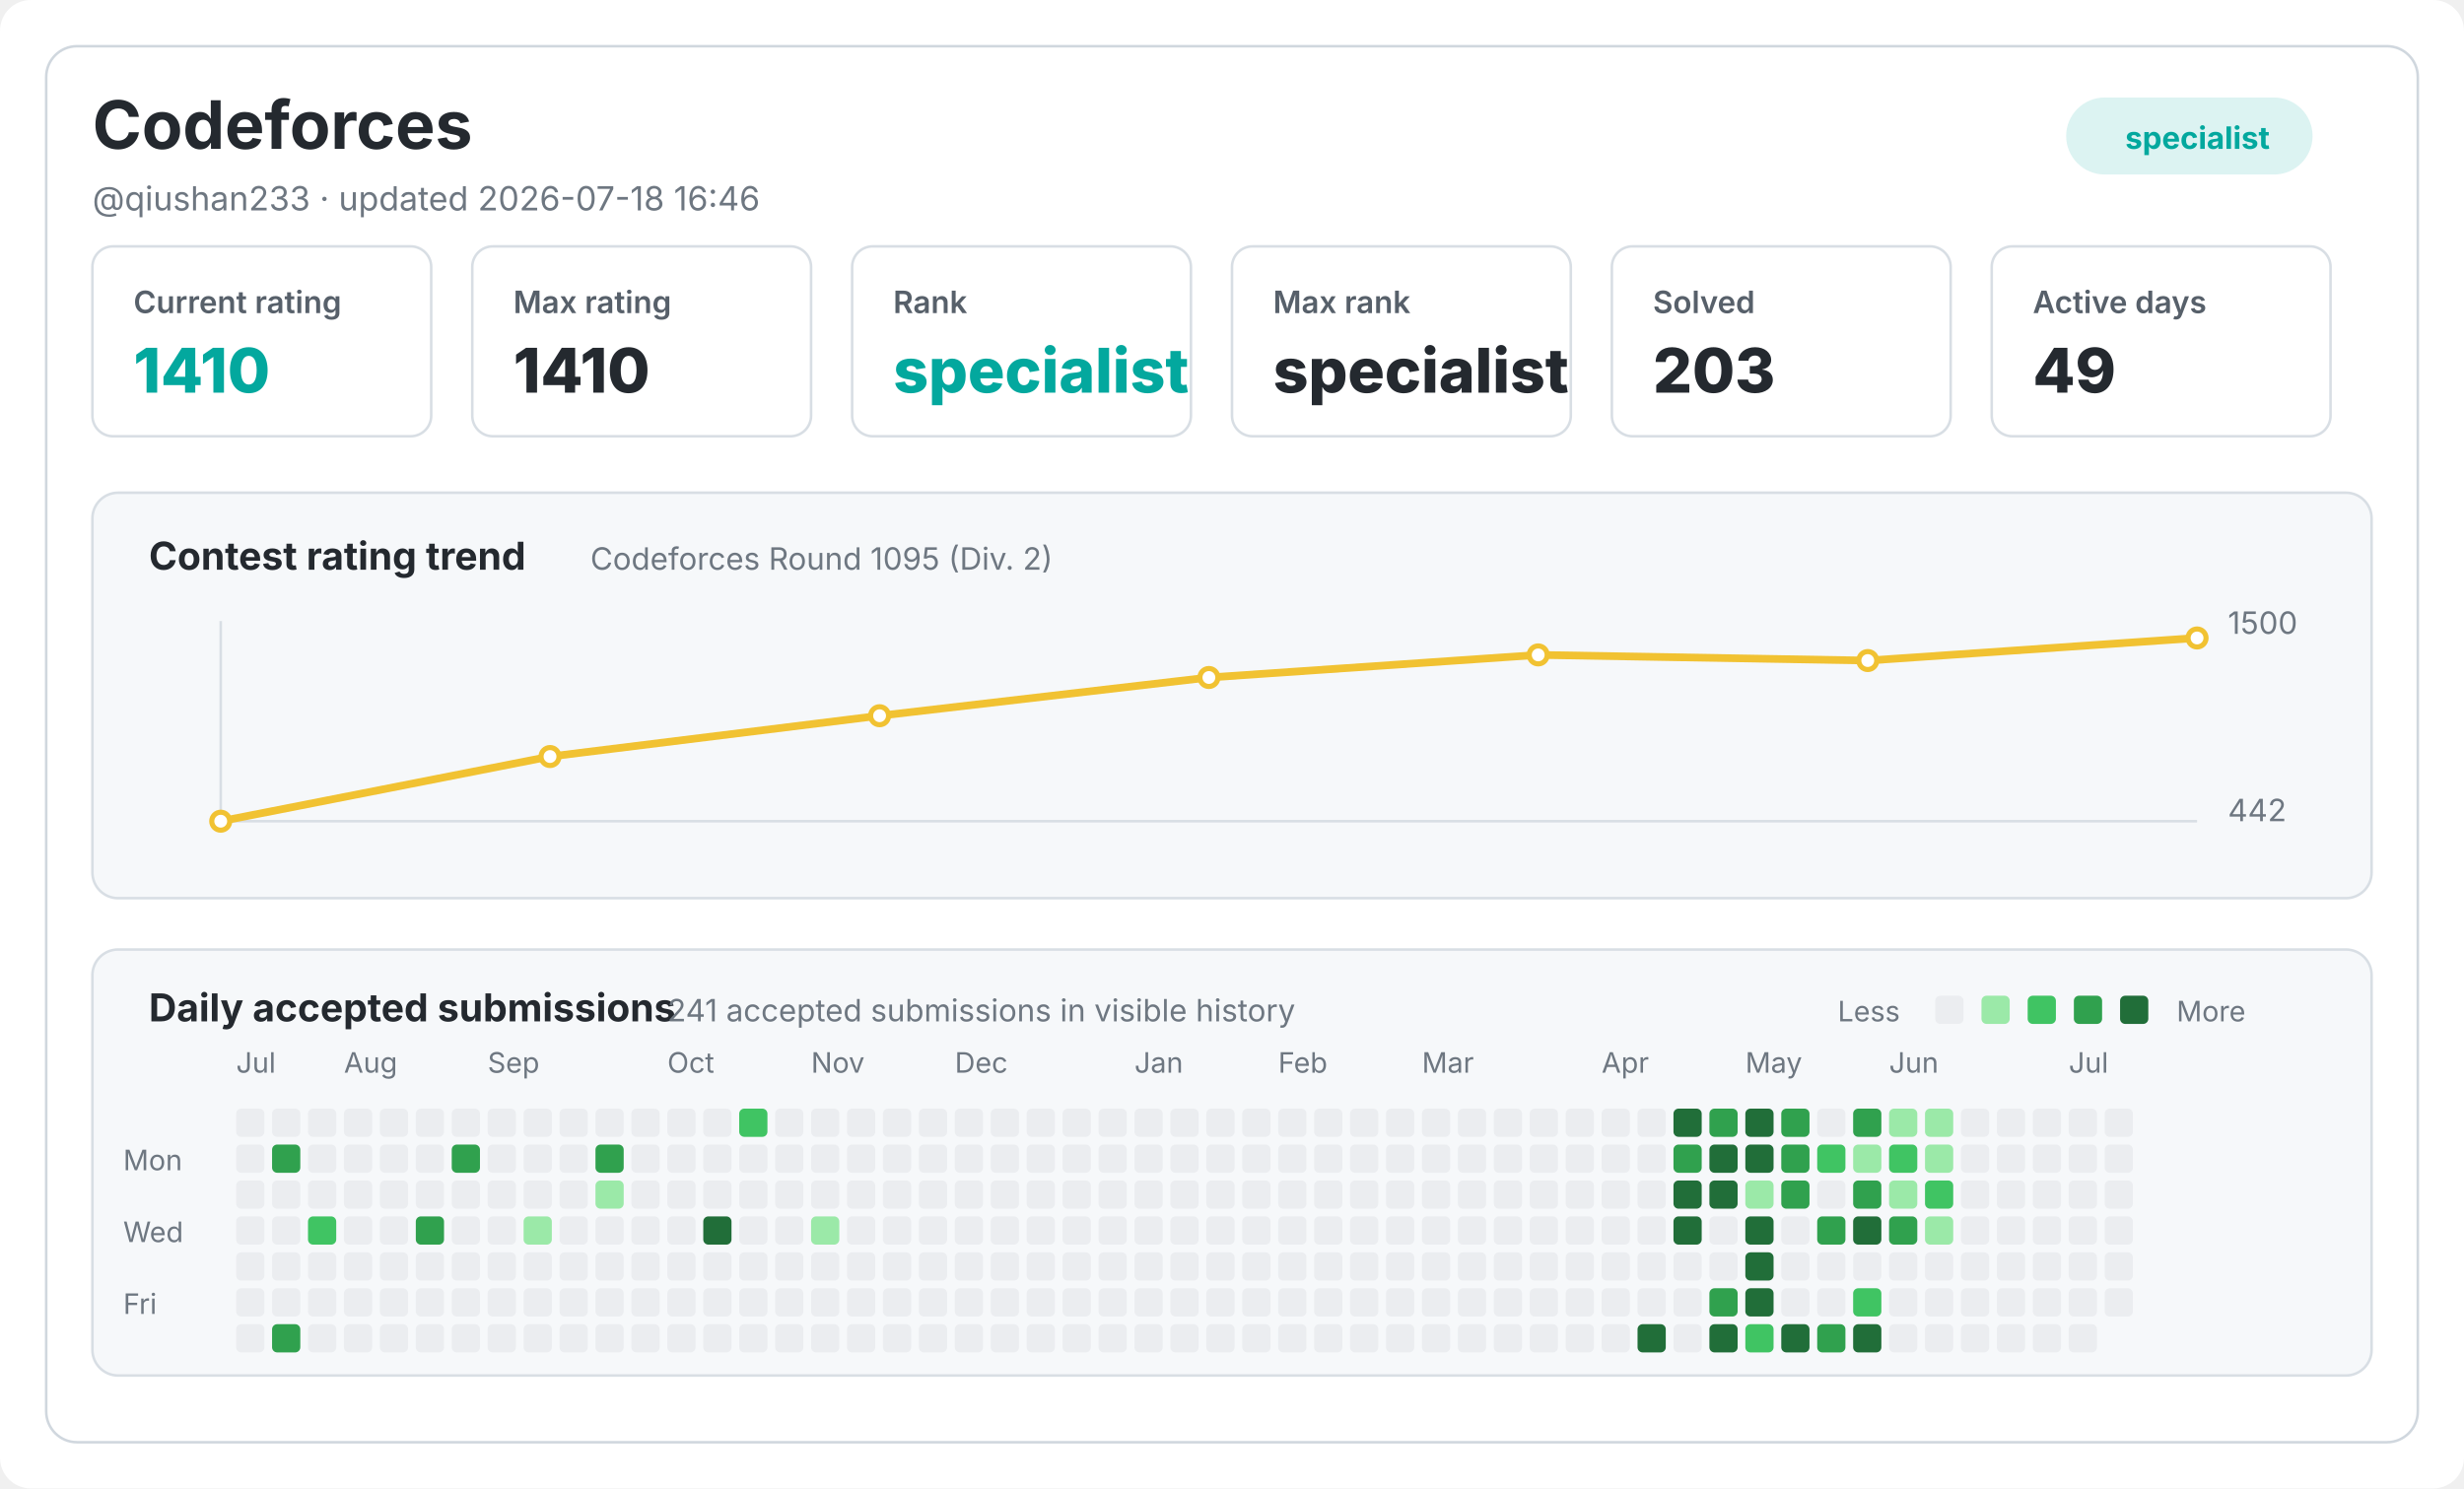
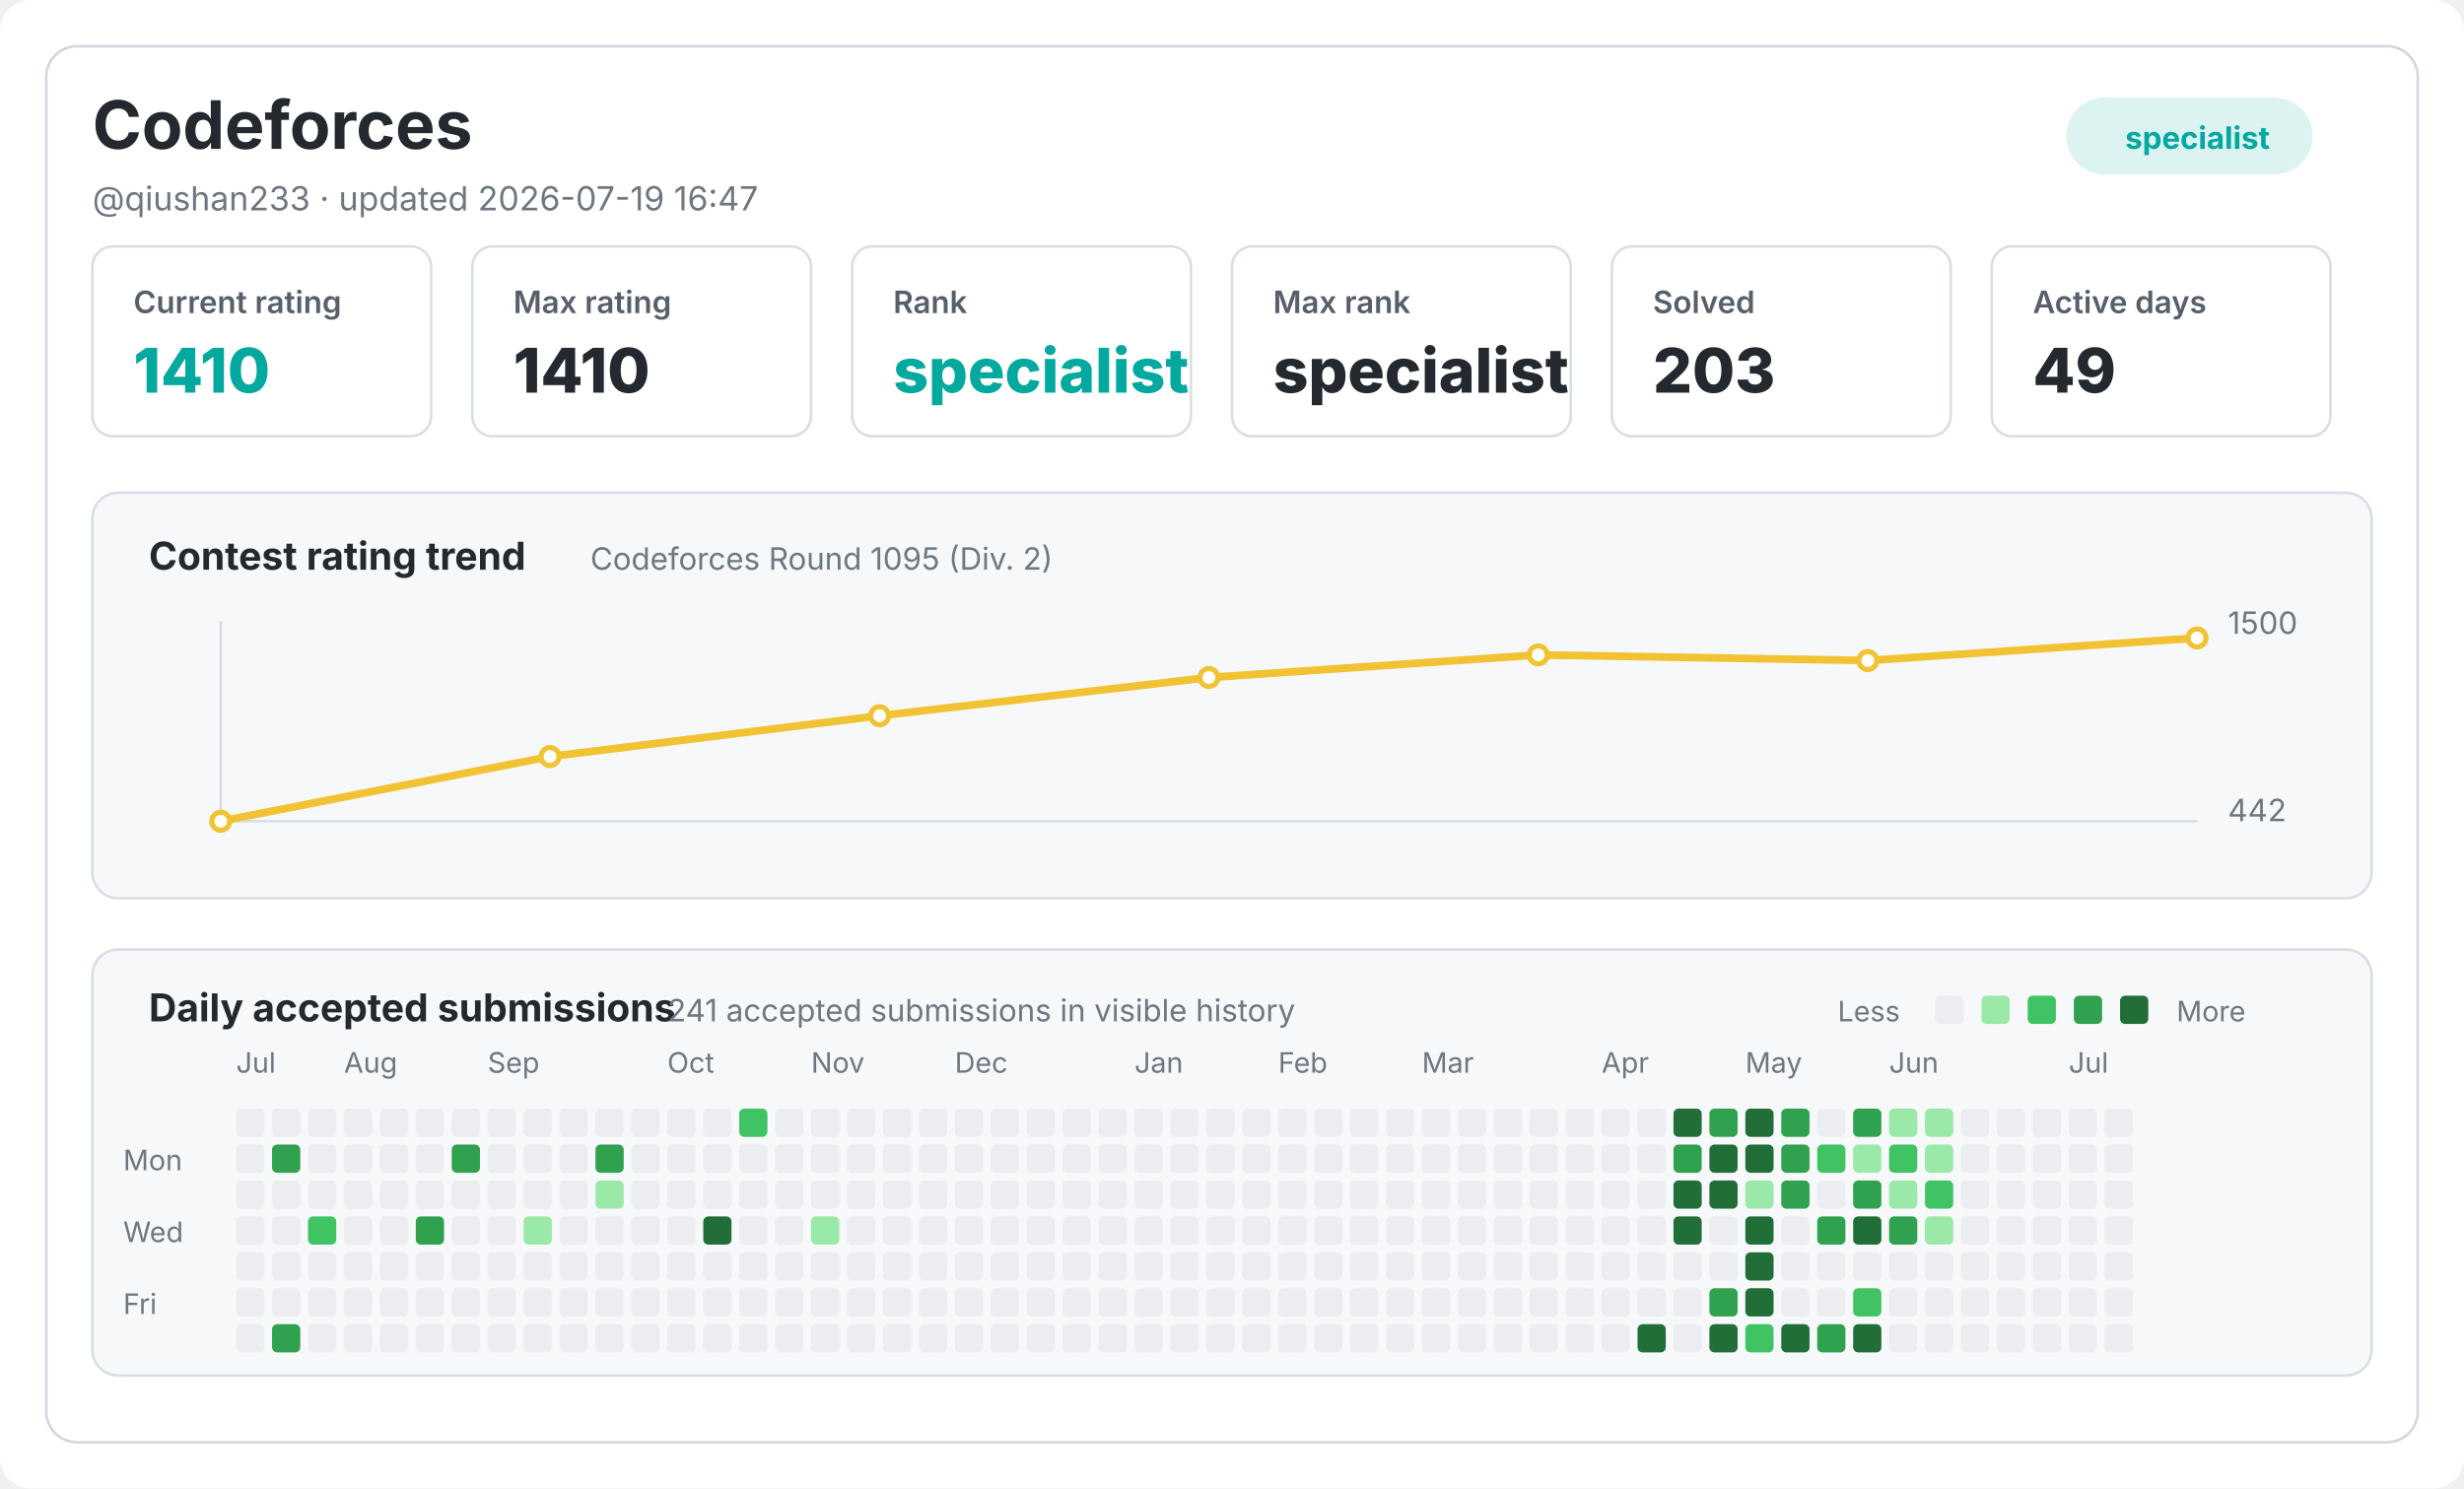
<svg xmlns="http://www.w3.org/2000/svg" width="960" height="580" viewBox="0 0 960 580" role="img" aria-label="Codeforces statistics for qiushan233">
  <style>
  .bg { fill: #ffffff; }
  .shell { fill: #ffffff; stroke: #d0d7de; }
  .soft { fill: #f6f8fa; stroke: #d8dee4; }
  .metric-card { fill: #ffffff; stroke: #d8dee4; }
  .title { font: 700 26px -apple-system,BlinkMacSystemFont,"Segoe UI",sans-serif; fill: #24292f; }
  .subtitle { font: 13px -apple-system,BlinkMacSystemFont,"Segoe UI",sans-serif; fill: #6e7781; }
  .section-title { font: 700 15px -apple-system,BlinkMacSystemFont,"Segoe UI",sans-serif; fill: #24292f; }
  .metric-label { font: 600 12px -apple-system,BlinkMacSystemFont,"Segoe UI",sans-serif; fill: #57606a; }
  .metric-value { font: 800 24px -apple-system,BlinkMacSystemFont,"Segoe UI",sans-serif; fill: #24292f; }
  .muted { font: 12px -apple-system,BlinkMacSystemFont,"Segoe UI",sans-serif; fill: #6e7781; }
  .small { font-size: 11px; }
  .rank { fill: #03a89e; }
  .grid { stroke: #d8dee4; stroke-width: 1; }
  .badge-bg { fill: #03a89e; opacity: 0.14; }
  .badge-text { font: 700 12px -apple-system,BlinkMacSystemFont,"Segoe UI",sans-serif; fill: #03a89e; }
  .heat-cell { cursor: default; transition: stroke 0.12s ease, stroke-width 0.12s ease; }
  .heat-cell:hover { stroke: #0969da; stroke-width: 1.5; }
</style>
  <rect class="bg" width="960" height="580" rx="12" />
  <rect class="shell" x="18" y="18" width="924" height="544" rx="12" />
  <text x="36" y="58" class="title">Codeforces</text>
-   <text x="36" y="82" class="subtitle">@qiushan233 · updated 2026-07-18 16:46</text>
+   <text x="36" y="82" class="subtitle">@qiushan233 · updated 2026-07-19 16:47</text>
  <rect x="805" y="38" width="96" height="30" rx="15" class="badge-bg" />
  <text x="828" y="58" class="badge-text">specialist</text>
  <rect x="36" y="96" width="132" height="74" rx="8" class="metric-card" />
  <text x="52" y="122" class="metric-label">Current rating</text>
  <text x="52" y="153" class="metric-value rank">1410</text>
  <rect x="184" y="96" width="132" height="74" rx="8" class="metric-card" />
  <text x="200" y="122" class="metric-label">Max rating</text>
  <text x="200" y="153" class="metric-value">1410</text>
  <rect x="332" y="96" width="132" height="74" rx="8" class="metric-card" />
  <text x="348" y="122" class="metric-label">Rank</text>
  <text x="348" y="153" class="metric-value rank">specialist</text>
  <rect x="480" y="96" width="132" height="74" rx="8" class="metric-card" />
  <text x="496" y="122" class="metric-label">Max rank</text>
  <text x="496" y="153" class="metric-value">specialist</text>
  <rect x="628" y="96" width="132" height="74" rx="8" class="metric-card" />
  <text x="644" y="122" class="metric-label">Solved</text>
  <text x="644" y="153" class="metric-value">203</text>
  <rect x="776" y="96" width="132" height="74" rx="8" class="metric-card" />
  <text x="792" y="122" class="metric-label">Active days</text>
  <text x="792" y="153" class="metric-value">49</text>
  <rect class="soft" x="36" y="192" width="888" height="158" rx="10" />
  <text x="58" y="222" class="section-title">Contest rating trend</text>
  <text x="230" y="222" class="muted">Codeforces Round 1095 (Div. 2)</text>
  <line x1="86" y1="320" x2="856" y2="320" class="grid" />
  <line x1="86" y1="242" x2="86" y2="320" class="grid" />
  <text x="868" y="247" class="muted">1500</text>
  <text x="868" y="320" class="muted">442</text>
  <polyline points="86.0,320.0 214.3,294.8 342.7,278.9 471.0,264.0 599.3,255.2 727.7,257.4 856.0,248.6" fill="none" stroke="#f1c232" stroke-width="3" stroke-linecap="round" stroke-linejoin="round" />
  <circle cx="86.0" cy="320.0" r="3.5" fill="#fff" stroke="#f1c232" stroke-width="2" />
  <circle cx="214.3" cy="294.8" r="3.5" fill="#fff" stroke="#f1c232" stroke-width="2" />
  <circle cx="342.7" cy="278.9" r="3.5" fill="#fff" stroke="#f1c232" stroke-width="2" />
  <circle cx="471.0" cy="264.0" r="3.5" fill="#fff" stroke="#f1c232" stroke-width="2" />
  <circle cx="599.3" cy="255.2" r="3.5" fill="#fff" stroke="#f1c232" stroke-width="2" />
  <circle cx="727.7" cy="257.4" r="3.5" fill="#fff" stroke="#f1c232" stroke-width="2" />
  <circle cx="856.0" cy="248.6" r="3.5" fill="#fff" stroke="#f1c232" stroke-width="2" />
  <rect class="soft" x="36" y="370" width="888" height="166" rx="10" />
  <text x="58" y="398" class="section-title">Daily accepted submissions</text>
  <text x="260" y="398" class="muted">241 accepted submissions in visible history</text>
  <text x="92" y="418" class="muted small">Jul</text>
  <text x="134" y="418" class="muted small">Aug</text>
  <text x="190" y="418" class="muted small">Sep</text>
  <text x="260" y="418" class="muted small">Oct</text>
  <text x="316" y="418" class="muted small">Nov</text>
  <text x="372" y="418" class="muted small">Dec</text>
  <text x="442" y="418" class="muted small">Jan</text>
  <text x="498" y="418" class="muted small">Feb</text>
  <text x="554" y="418" class="muted small">Mar</text>
  <text x="624" y="418" class="muted small">Apr</text>
  <text x="680" y="418" class="muted small">May</text>
  <text x="736" y="418" class="muted small">Jun</text>
  <text x="806" y="418" class="muted small">Jul</text>
  <text x="48" y="456" class="muted small">Mon</text>
  <text x="48" y="484" class="muted small">Wed</text>
  <text x="48" y="512" class="muted small">Fri</text>
  <rect class="heat-cell" x="92" y="432" width="11" height="11" rx="2" fill="#ebedf0" />
  <rect class="heat-cell" x="92" y="446" width="11" height="11" rx="2" fill="#ebedf0" />
  <rect class="heat-cell" x="92" y="460" width="11" height="11" rx="2" fill="#ebedf0" />
  <rect class="heat-cell" x="92" y="474" width="11" height="11" rx="2" fill="#ebedf0" />
  <rect class="heat-cell" x="92" y="488" width="11" height="11" rx="2" fill="#ebedf0" />
  <rect class="heat-cell" x="92" y="502" width="11" height="11" rx="2" fill="#ebedf0" />
  <rect class="heat-cell" x="92" y="516" width="11" height="11" rx="2" fill="#ebedf0" />
  <rect class="heat-cell" x="106" y="432" width="11" height="11" rx="2" fill="#ebedf0" />
  <rect class="heat-cell" x="106" y="446" width="11" height="11" rx="2" fill="#30a14e" />
  <rect class="heat-cell" x="106" y="460" width="11" height="11" rx="2" fill="#ebedf0" />
  <rect class="heat-cell" x="106" y="474" width="11" height="11" rx="2" fill="#ebedf0" />
  <rect class="heat-cell" x="106" y="488" width="11" height="11" rx="2" fill="#ebedf0" />
  <rect class="heat-cell" x="106" y="502" width="11" height="11" rx="2" fill="#ebedf0" />
  <rect class="heat-cell" x="106" y="516" width="11" height="11" rx="2" fill="#30a14e" />
  <rect class="heat-cell" x="120" y="432" width="11" height="11" rx="2" fill="#ebedf0" />
  <rect class="heat-cell" x="120" y="446" width="11" height="11" rx="2" fill="#ebedf0" />
  <rect class="heat-cell" x="120" y="460" width="11" height="11" rx="2" fill="#ebedf0" />
  <rect class="heat-cell" x="120" y="474" width="11" height="11" rx="2" fill="#40c463" />
  <rect class="heat-cell" x="120" y="488" width="11" height="11" rx="2" fill="#ebedf0" />
  <rect class="heat-cell" x="120" y="502" width="11" height="11" rx="2" fill="#ebedf0" />
  <rect class="heat-cell" x="120" y="516" width="11" height="11" rx="2" fill="#ebedf0" />
  <rect class="heat-cell" x="134" y="432" width="11" height="11" rx="2" fill="#ebedf0" />
  <rect class="heat-cell" x="134" y="446" width="11" height="11" rx="2" fill="#ebedf0" />
  <rect class="heat-cell" x="134" y="460" width="11" height="11" rx="2" fill="#ebedf0" />
  <rect class="heat-cell" x="134" y="474" width="11" height="11" rx="2" fill="#ebedf0" />
  <rect class="heat-cell" x="134" y="488" width="11" height="11" rx="2" fill="#ebedf0" />
  <rect class="heat-cell" x="134" y="502" width="11" height="11" rx="2" fill="#ebedf0" />
  <rect class="heat-cell" x="134" y="516" width="11" height="11" rx="2" fill="#ebedf0" />
  <rect class="heat-cell" x="148" y="432" width="11" height="11" rx="2" fill="#ebedf0" />
  <rect class="heat-cell" x="148" y="446" width="11" height="11" rx="2" fill="#ebedf0" />
  <rect class="heat-cell" x="148" y="460" width="11" height="11" rx="2" fill="#ebedf0" />
  <rect class="heat-cell" x="148" y="474" width="11" height="11" rx="2" fill="#ebedf0" />
  <rect class="heat-cell" x="148" y="488" width="11" height="11" rx="2" fill="#ebedf0" />
  <rect class="heat-cell" x="148" y="502" width="11" height="11" rx="2" fill="#ebedf0" />
  <rect class="heat-cell" x="148" y="516" width="11" height="11" rx="2" fill="#ebedf0" />
  <rect class="heat-cell" x="162" y="432" width="11" height="11" rx="2" fill="#ebedf0" />
  <rect class="heat-cell" x="162" y="446" width="11" height="11" rx="2" fill="#ebedf0" />
  <rect class="heat-cell" x="162" y="460" width="11" height="11" rx="2" fill="#ebedf0" />
  <rect class="heat-cell" x="162" y="474" width="11" height="11" rx="2" fill="#30a14e" />
  <rect class="heat-cell" x="162" y="488" width="11" height="11" rx="2" fill="#ebedf0" />
  <rect class="heat-cell" x="162" y="502" width="11" height="11" rx="2" fill="#ebedf0" />
  <rect class="heat-cell" x="162" y="516" width="11" height="11" rx="2" fill="#ebedf0" />
  <rect class="heat-cell" x="176" y="432" width="11" height="11" rx="2" fill="#ebedf0" />
  <rect class="heat-cell" x="176" y="446" width="11" height="11" rx="2" fill="#30a14e" />
  <rect class="heat-cell" x="176" y="460" width="11" height="11" rx="2" fill="#ebedf0" />
  <rect class="heat-cell" x="176" y="474" width="11" height="11" rx="2" fill="#ebedf0" />
  <rect class="heat-cell" x="176" y="488" width="11" height="11" rx="2" fill="#ebedf0" />
  <rect class="heat-cell" x="176" y="502" width="11" height="11" rx="2" fill="#ebedf0" />
  <rect class="heat-cell" x="176" y="516" width="11" height="11" rx="2" fill="#ebedf0" />
  <rect class="heat-cell" x="190" y="432" width="11" height="11" rx="2" fill="#ebedf0" />
  <rect class="heat-cell" x="190" y="446" width="11" height="11" rx="2" fill="#ebedf0" />
  <rect class="heat-cell" x="190" y="460" width="11" height="11" rx="2" fill="#ebedf0" />
  <rect class="heat-cell" x="190" y="474" width="11" height="11" rx="2" fill="#ebedf0" />
  <rect class="heat-cell" x="190" y="488" width="11" height="11" rx="2" fill="#ebedf0" />
  <rect class="heat-cell" x="190" y="502" width="11" height="11" rx="2" fill="#ebedf0" />
  <rect class="heat-cell" x="190" y="516" width="11" height="11" rx="2" fill="#ebedf0" />
  <rect class="heat-cell" x="204" y="432" width="11" height="11" rx="2" fill="#ebedf0" />
  <rect class="heat-cell" x="204" y="446" width="11" height="11" rx="2" fill="#ebedf0" />
  <rect class="heat-cell" x="204" y="460" width="11" height="11" rx="2" fill="#ebedf0" />
  <rect class="heat-cell" x="204" y="474" width="11" height="11" rx="2" fill="#9be9a8" />
  <rect class="heat-cell" x="204" y="488" width="11" height="11" rx="2" fill="#ebedf0" />
  <rect class="heat-cell" x="204" y="502" width="11" height="11" rx="2" fill="#ebedf0" />
  <rect class="heat-cell" x="204" y="516" width="11" height="11" rx="2" fill="#ebedf0" />
  <rect class="heat-cell" x="218" y="432" width="11" height="11" rx="2" fill="#ebedf0" />
  <rect class="heat-cell" x="218" y="446" width="11" height="11" rx="2" fill="#ebedf0" />
  <rect class="heat-cell" x="218" y="460" width="11" height="11" rx="2" fill="#ebedf0" />
  <rect class="heat-cell" x="218" y="474" width="11" height="11" rx="2" fill="#ebedf0" />
  <rect class="heat-cell" x="218" y="488" width="11" height="11" rx="2" fill="#ebedf0" />
  <rect class="heat-cell" x="218" y="502" width="11" height="11" rx="2" fill="#ebedf0" />
  <rect class="heat-cell" x="218" y="516" width="11" height="11" rx="2" fill="#ebedf0" />
  <rect class="heat-cell" x="232" y="432" width="11" height="11" rx="2" fill="#ebedf0" />
  <rect class="heat-cell" x="232" y="446" width="11" height="11" rx="2" fill="#30a14e" />
  <rect class="heat-cell" x="232" y="460" width="11" height="11" rx="2" fill="#9be9a8" />
  <rect class="heat-cell" x="232" y="474" width="11" height="11" rx="2" fill="#ebedf0" />
  <rect class="heat-cell" x="232" y="488" width="11" height="11" rx="2" fill="#ebedf0" />
  <rect class="heat-cell" x="232" y="502" width="11" height="11" rx="2" fill="#ebedf0" />
  <rect class="heat-cell" x="232" y="516" width="11" height="11" rx="2" fill="#ebedf0" />
  <rect class="heat-cell" x="246" y="432" width="11" height="11" rx="2" fill="#ebedf0" />
  <rect class="heat-cell" x="246" y="446" width="11" height="11" rx="2" fill="#ebedf0" />
  <rect class="heat-cell" x="246" y="460" width="11" height="11" rx="2" fill="#ebedf0" />
  <rect class="heat-cell" x="246" y="474" width="11" height="11" rx="2" fill="#ebedf0" />
  <rect class="heat-cell" x="246" y="488" width="11" height="11" rx="2" fill="#ebedf0" />
  <rect class="heat-cell" x="246" y="502" width="11" height="11" rx="2" fill="#ebedf0" />
  <rect class="heat-cell" x="246" y="516" width="11" height="11" rx="2" fill="#ebedf0" />
  <rect class="heat-cell" x="260" y="432" width="11" height="11" rx="2" fill="#ebedf0" />
  <rect class="heat-cell" x="260" y="446" width="11" height="11" rx="2" fill="#ebedf0" />
  <rect class="heat-cell" x="260" y="460" width="11" height="11" rx="2" fill="#ebedf0" />
  <rect class="heat-cell" x="260" y="474" width="11" height="11" rx="2" fill="#ebedf0" />
  <rect class="heat-cell" x="260" y="488" width="11" height="11" rx="2" fill="#ebedf0" />
  <rect class="heat-cell" x="260" y="502" width="11" height="11" rx="2" fill="#ebedf0" />
  <rect class="heat-cell" x="260" y="516" width="11" height="11" rx="2" fill="#ebedf0" />
  <rect class="heat-cell" x="274" y="432" width="11" height="11" rx="2" fill="#ebedf0" />
  <rect class="heat-cell" x="274" y="446" width="11" height="11" rx="2" fill="#ebedf0" />
  <rect class="heat-cell" x="274" y="460" width="11" height="11" rx="2" fill="#ebedf0" />
  <rect class="heat-cell" x="274" y="474" width="11" height="11" rx="2" fill="#216e39" />
  <rect class="heat-cell" x="274" y="488" width="11" height="11" rx="2" fill="#ebedf0" />
  <rect class="heat-cell" x="274" y="502" width="11" height="11" rx="2" fill="#ebedf0" />
  <rect class="heat-cell" x="274" y="516" width="11" height="11" rx="2" fill="#ebedf0" />
  <rect class="heat-cell" x="288" y="432" width="11" height="11" rx="2" fill="#40c463" />
  <rect class="heat-cell" x="288" y="446" width="11" height="11" rx="2" fill="#ebedf0" />
  <rect class="heat-cell" x="288" y="460" width="11" height="11" rx="2" fill="#ebedf0" />
  <rect class="heat-cell" x="288" y="474" width="11" height="11" rx="2" fill="#ebedf0" />
  <rect class="heat-cell" x="288" y="488" width="11" height="11" rx="2" fill="#ebedf0" />
  <rect class="heat-cell" x="288" y="502" width="11" height="11" rx="2" fill="#ebedf0" />
  <rect class="heat-cell" x="288" y="516" width="11" height="11" rx="2" fill="#ebedf0" />
  <rect class="heat-cell" x="302" y="432" width="11" height="11" rx="2" fill="#ebedf0" />
  <rect class="heat-cell" x="302" y="446" width="11" height="11" rx="2" fill="#ebedf0" />
  <rect class="heat-cell" x="302" y="460" width="11" height="11" rx="2" fill="#ebedf0" />
  <rect class="heat-cell" x="302" y="474" width="11" height="11" rx="2" fill="#ebedf0" />
  <rect class="heat-cell" x="302" y="488" width="11" height="11" rx="2" fill="#ebedf0" />
  <rect class="heat-cell" x="302" y="502" width="11" height="11" rx="2" fill="#ebedf0" />
  <rect class="heat-cell" x="302" y="516" width="11" height="11" rx="2" fill="#ebedf0" />
  <rect class="heat-cell" x="316" y="432" width="11" height="11" rx="2" fill="#ebedf0" />
  <rect class="heat-cell" x="316" y="446" width="11" height="11" rx="2" fill="#ebedf0" />
  <rect class="heat-cell" x="316" y="460" width="11" height="11" rx="2" fill="#ebedf0" />
  <rect class="heat-cell" x="316" y="474" width="11" height="11" rx="2" fill="#9be9a8" />
  <rect class="heat-cell" x="316" y="488" width="11" height="11" rx="2" fill="#ebedf0" />
  <rect class="heat-cell" x="316" y="502" width="11" height="11" rx="2" fill="#ebedf0" />
  <rect class="heat-cell" x="316" y="516" width="11" height="11" rx="2" fill="#ebedf0" />
  <rect class="heat-cell" x="330" y="432" width="11" height="11" rx="2" fill="#ebedf0" />
  <rect class="heat-cell" x="330" y="446" width="11" height="11" rx="2" fill="#ebedf0" />
  <rect class="heat-cell" x="330" y="460" width="11" height="11" rx="2" fill="#ebedf0" />
  <rect class="heat-cell" x="330" y="474" width="11" height="11" rx="2" fill="#ebedf0" />
  <rect class="heat-cell" x="330" y="488" width="11" height="11" rx="2" fill="#ebedf0" />
  <rect class="heat-cell" x="330" y="502" width="11" height="11" rx="2" fill="#ebedf0" />
  <rect class="heat-cell" x="330" y="516" width="11" height="11" rx="2" fill="#ebedf0" />
  <rect class="heat-cell" x="344" y="432" width="11" height="11" rx="2" fill="#ebedf0" />
  <rect class="heat-cell" x="344" y="446" width="11" height="11" rx="2" fill="#ebedf0" />
  <rect class="heat-cell" x="344" y="460" width="11" height="11" rx="2" fill="#ebedf0" />
  <rect class="heat-cell" x="344" y="474" width="11" height="11" rx="2" fill="#ebedf0" />
  <rect class="heat-cell" x="344" y="488" width="11" height="11" rx="2" fill="#ebedf0" />
  <rect class="heat-cell" x="344" y="502" width="11" height="11" rx="2" fill="#ebedf0" />
  <rect class="heat-cell" x="344" y="516" width="11" height="11" rx="2" fill="#ebedf0" />
  <rect class="heat-cell" x="358" y="432" width="11" height="11" rx="2" fill="#ebedf0" />
  <rect class="heat-cell" x="358" y="446" width="11" height="11" rx="2" fill="#ebedf0" />
  <rect class="heat-cell" x="358" y="460" width="11" height="11" rx="2" fill="#ebedf0" />
  <rect class="heat-cell" x="358" y="474" width="11" height="11" rx="2" fill="#ebedf0" />
  <rect class="heat-cell" x="358" y="488" width="11" height="11" rx="2" fill="#ebedf0" />
  <rect class="heat-cell" x="358" y="502" width="11" height="11" rx="2" fill="#ebedf0" />
  <rect class="heat-cell" x="358" y="516" width="11" height="11" rx="2" fill="#ebedf0" />
  <rect class="heat-cell" x="372" y="432" width="11" height="11" rx="2" fill="#ebedf0" />
  <rect class="heat-cell" x="372" y="446" width="11" height="11" rx="2" fill="#ebedf0" />
  <rect class="heat-cell" x="372" y="460" width="11" height="11" rx="2" fill="#ebedf0" />
  <rect class="heat-cell" x="372" y="474" width="11" height="11" rx="2" fill="#ebedf0" />
  <rect class="heat-cell" x="372" y="488" width="11" height="11" rx="2" fill="#ebedf0" />
  <rect class="heat-cell" x="372" y="502" width="11" height="11" rx="2" fill="#ebedf0" />
  <rect class="heat-cell" x="372" y="516" width="11" height="11" rx="2" fill="#ebedf0" />
  <rect class="heat-cell" x="386" y="432" width="11" height="11" rx="2" fill="#ebedf0" />
  <rect class="heat-cell" x="386" y="446" width="11" height="11" rx="2" fill="#ebedf0" />
  <rect class="heat-cell" x="386" y="460" width="11" height="11" rx="2" fill="#ebedf0" />
  <rect class="heat-cell" x="386" y="474" width="11" height="11" rx="2" fill="#ebedf0" />
  <rect class="heat-cell" x="386" y="488" width="11" height="11" rx="2" fill="#ebedf0" />
  <rect class="heat-cell" x="386" y="502" width="11" height="11" rx="2" fill="#ebedf0" />
  <rect class="heat-cell" x="386" y="516" width="11" height="11" rx="2" fill="#ebedf0" />
  <rect class="heat-cell" x="400" y="432" width="11" height="11" rx="2" fill="#ebedf0" />
  <rect class="heat-cell" x="400" y="446" width="11" height="11" rx="2" fill="#ebedf0" />
  <rect class="heat-cell" x="400" y="460" width="11" height="11" rx="2" fill="#ebedf0" />
  <rect class="heat-cell" x="400" y="474" width="11" height="11" rx="2" fill="#ebedf0" />
  <rect class="heat-cell" x="400" y="488" width="11" height="11" rx="2" fill="#ebedf0" />
  <rect class="heat-cell" x="400" y="502" width="11" height="11" rx="2" fill="#ebedf0" />
  <rect class="heat-cell" x="400" y="516" width="11" height="11" rx="2" fill="#ebedf0" />
  <rect class="heat-cell" x="414" y="432" width="11" height="11" rx="2" fill="#ebedf0" />
  <rect class="heat-cell" x="414" y="446" width="11" height="11" rx="2" fill="#ebedf0" />
  <rect class="heat-cell" x="414" y="460" width="11" height="11" rx="2" fill="#ebedf0" />
  <rect class="heat-cell" x="414" y="474" width="11" height="11" rx="2" fill="#ebedf0" />
  <rect class="heat-cell" x="414" y="488" width="11" height="11" rx="2" fill="#ebedf0" />
  <rect class="heat-cell" x="414" y="502" width="11" height="11" rx="2" fill="#ebedf0" />
  <rect class="heat-cell" x="414" y="516" width="11" height="11" rx="2" fill="#ebedf0" />
  <rect class="heat-cell" x="428" y="432" width="11" height="11" rx="2" fill="#ebedf0" />
  <rect class="heat-cell" x="428" y="446" width="11" height="11" rx="2" fill="#ebedf0" />
  <rect class="heat-cell" x="428" y="460" width="11" height="11" rx="2" fill="#ebedf0" />
  <rect class="heat-cell" x="428" y="474" width="11" height="11" rx="2" fill="#ebedf0" />
  <rect class="heat-cell" x="428" y="488" width="11" height="11" rx="2" fill="#ebedf0" />
  <rect class="heat-cell" x="428" y="502" width="11" height="11" rx="2" fill="#ebedf0" />
  <rect class="heat-cell" x="428" y="516" width="11" height="11" rx="2" fill="#ebedf0" />
  <rect class="heat-cell" x="442" y="432" width="11" height="11" rx="2" fill="#ebedf0" />
  <rect class="heat-cell" x="442" y="446" width="11" height="11" rx="2" fill="#ebedf0" />
  <rect class="heat-cell" x="442" y="460" width="11" height="11" rx="2" fill="#ebedf0" />
  <rect class="heat-cell" x="442" y="474" width="11" height="11" rx="2" fill="#ebedf0" />
  <rect class="heat-cell" x="442" y="488" width="11" height="11" rx="2" fill="#ebedf0" />
  <rect class="heat-cell" x="442" y="502" width="11" height="11" rx="2" fill="#ebedf0" />
  <rect class="heat-cell" x="442" y="516" width="11" height="11" rx="2" fill="#ebedf0" />
  <rect class="heat-cell" x="456" y="432" width="11" height="11" rx="2" fill="#ebedf0" />
  <rect class="heat-cell" x="456" y="446" width="11" height="11" rx="2" fill="#ebedf0" />
  <rect class="heat-cell" x="456" y="460" width="11" height="11" rx="2" fill="#ebedf0" />
  <rect class="heat-cell" x="456" y="474" width="11" height="11" rx="2" fill="#ebedf0" />
  <rect class="heat-cell" x="456" y="488" width="11" height="11" rx="2" fill="#ebedf0" />
  <rect class="heat-cell" x="456" y="502" width="11" height="11" rx="2" fill="#ebedf0" />
  <rect class="heat-cell" x="456" y="516" width="11" height="11" rx="2" fill="#ebedf0" />
  <rect class="heat-cell" x="470" y="432" width="11" height="11" rx="2" fill="#ebedf0" />
  <rect class="heat-cell" x="470" y="446" width="11" height="11" rx="2" fill="#ebedf0" />
  <rect class="heat-cell" x="470" y="460" width="11" height="11" rx="2" fill="#ebedf0" />
  <rect class="heat-cell" x="470" y="474" width="11" height="11" rx="2" fill="#ebedf0" />
  <rect class="heat-cell" x="470" y="488" width="11" height="11" rx="2" fill="#ebedf0" />
  <rect class="heat-cell" x="470" y="502" width="11" height="11" rx="2" fill="#ebedf0" />
  <rect class="heat-cell" x="470" y="516" width="11" height="11" rx="2" fill="#ebedf0" />
  <rect class="heat-cell" x="484" y="432" width="11" height="11" rx="2" fill="#ebedf0" />
  <rect class="heat-cell" x="484" y="446" width="11" height="11" rx="2" fill="#ebedf0" />
  <rect class="heat-cell" x="484" y="460" width="11" height="11" rx="2" fill="#ebedf0" />
  <rect class="heat-cell" x="484" y="474" width="11" height="11" rx="2" fill="#ebedf0" />
  <rect class="heat-cell" x="484" y="488" width="11" height="11" rx="2" fill="#ebedf0" />
  <rect class="heat-cell" x="484" y="502" width="11" height="11" rx="2" fill="#ebedf0" />
  <rect class="heat-cell" x="484" y="516" width="11" height="11" rx="2" fill="#ebedf0" />
  <rect class="heat-cell" x="498" y="432" width="11" height="11" rx="2" fill="#ebedf0" />
  <rect class="heat-cell" x="498" y="446" width="11" height="11" rx="2" fill="#ebedf0" />
  <rect class="heat-cell" x="498" y="460" width="11" height="11" rx="2" fill="#ebedf0" />
  <rect class="heat-cell" x="498" y="474" width="11" height="11" rx="2" fill="#ebedf0" />
  <rect class="heat-cell" x="498" y="488" width="11" height="11" rx="2" fill="#ebedf0" />
  <rect class="heat-cell" x="498" y="502" width="11" height="11" rx="2" fill="#ebedf0" />
  <rect class="heat-cell" x="498" y="516" width="11" height="11" rx="2" fill="#ebedf0" />
  <rect class="heat-cell" x="512" y="432" width="11" height="11" rx="2" fill="#ebedf0" />
  <rect class="heat-cell" x="512" y="446" width="11" height="11" rx="2" fill="#ebedf0" />
  <rect class="heat-cell" x="512" y="460" width="11" height="11" rx="2" fill="#ebedf0" />
  <rect class="heat-cell" x="512" y="474" width="11" height="11" rx="2" fill="#ebedf0" />
  <rect class="heat-cell" x="512" y="488" width="11" height="11" rx="2" fill="#ebedf0" />
  <rect class="heat-cell" x="512" y="502" width="11" height="11" rx="2" fill="#ebedf0" />
  <rect class="heat-cell" x="512" y="516" width="11" height="11" rx="2" fill="#ebedf0" />
  <rect class="heat-cell" x="526" y="432" width="11" height="11" rx="2" fill="#ebedf0" />
  <rect class="heat-cell" x="526" y="446" width="11" height="11" rx="2" fill="#ebedf0" />
  <rect class="heat-cell" x="526" y="460" width="11" height="11" rx="2" fill="#ebedf0" />
  <rect class="heat-cell" x="526" y="474" width="11" height="11" rx="2" fill="#ebedf0" />
  <rect class="heat-cell" x="526" y="488" width="11" height="11" rx="2" fill="#ebedf0" />
  <rect class="heat-cell" x="526" y="502" width="11" height="11" rx="2" fill="#ebedf0" />
  <rect class="heat-cell" x="526" y="516" width="11" height="11" rx="2" fill="#ebedf0" />
  <rect class="heat-cell" x="540" y="432" width="11" height="11" rx="2" fill="#ebedf0" />
  <rect class="heat-cell" x="540" y="446" width="11" height="11" rx="2" fill="#ebedf0" />
  <rect class="heat-cell" x="540" y="460" width="11" height="11" rx="2" fill="#ebedf0" />
  <rect class="heat-cell" x="540" y="474" width="11" height="11" rx="2" fill="#ebedf0" />
  <rect class="heat-cell" x="540" y="488" width="11" height="11" rx="2" fill="#ebedf0" />
  <rect class="heat-cell" x="540" y="502" width="11" height="11" rx="2" fill="#ebedf0" />
  <rect class="heat-cell" x="540" y="516" width="11" height="11" rx="2" fill="#ebedf0" />
  <rect class="heat-cell" x="554" y="432" width="11" height="11" rx="2" fill="#ebedf0" />
  <rect class="heat-cell" x="554" y="446" width="11" height="11" rx="2" fill="#ebedf0" />
  <rect class="heat-cell" x="554" y="460" width="11" height="11" rx="2" fill="#ebedf0" />
  <rect class="heat-cell" x="554" y="474" width="11" height="11" rx="2" fill="#ebedf0" />
  <rect class="heat-cell" x="554" y="488" width="11" height="11" rx="2" fill="#ebedf0" />
  <rect class="heat-cell" x="554" y="502" width="11" height="11" rx="2" fill="#ebedf0" />
  <rect class="heat-cell" x="554" y="516" width="11" height="11" rx="2" fill="#ebedf0" />
  <rect class="heat-cell" x="568" y="432" width="11" height="11" rx="2" fill="#ebedf0" />
  <rect class="heat-cell" x="568" y="446" width="11" height="11" rx="2" fill="#ebedf0" />
  <rect class="heat-cell" x="568" y="460" width="11" height="11" rx="2" fill="#ebedf0" />
  <rect class="heat-cell" x="568" y="474" width="11" height="11" rx="2" fill="#ebedf0" />
  <rect class="heat-cell" x="568" y="488" width="11" height="11" rx="2" fill="#ebedf0" />
  <rect class="heat-cell" x="568" y="502" width="11" height="11" rx="2" fill="#ebedf0" />
  <rect class="heat-cell" x="568" y="516" width="11" height="11" rx="2" fill="#ebedf0" />
  <rect class="heat-cell" x="582" y="432" width="11" height="11" rx="2" fill="#ebedf0" />
  <rect class="heat-cell" x="582" y="446" width="11" height="11" rx="2" fill="#ebedf0" />
  <rect class="heat-cell" x="582" y="460" width="11" height="11" rx="2" fill="#ebedf0" />
  <rect class="heat-cell" x="582" y="474" width="11" height="11" rx="2" fill="#ebedf0" />
  <rect class="heat-cell" x="582" y="488" width="11" height="11" rx="2" fill="#ebedf0" />
  <rect class="heat-cell" x="582" y="502" width="11" height="11" rx="2" fill="#ebedf0" />
  <rect class="heat-cell" x="582" y="516" width="11" height="11" rx="2" fill="#ebedf0" />
  <rect class="heat-cell" x="596" y="432" width="11" height="11" rx="2" fill="#ebedf0" />
  <rect class="heat-cell" x="596" y="446" width="11" height="11" rx="2" fill="#ebedf0" />
  <rect class="heat-cell" x="596" y="460" width="11" height="11" rx="2" fill="#ebedf0" />
  <rect class="heat-cell" x="596" y="474" width="11" height="11" rx="2" fill="#ebedf0" />
  <rect class="heat-cell" x="596" y="488" width="11" height="11" rx="2" fill="#ebedf0" />
  <rect class="heat-cell" x="596" y="502" width="11" height="11" rx="2" fill="#ebedf0" />
  <rect class="heat-cell" x="596" y="516" width="11" height="11" rx="2" fill="#ebedf0" />
  <rect class="heat-cell" x="610" y="432" width="11" height="11" rx="2" fill="#ebedf0" />
  <rect class="heat-cell" x="610" y="446" width="11" height="11" rx="2" fill="#ebedf0" />
  <rect class="heat-cell" x="610" y="460" width="11" height="11" rx="2" fill="#ebedf0" />
  <rect class="heat-cell" x="610" y="474" width="11" height="11" rx="2" fill="#ebedf0" />
  <rect class="heat-cell" x="610" y="488" width="11" height="11" rx="2" fill="#ebedf0" />
  <rect class="heat-cell" x="610" y="502" width="11" height="11" rx="2" fill="#ebedf0" />
  <rect class="heat-cell" x="610" y="516" width="11" height="11" rx="2" fill="#ebedf0" />
  <rect class="heat-cell" x="624" y="432" width="11" height="11" rx="2" fill="#ebedf0" />
  <rect class="heat-cell" x="624" y="446" width="11" height="11" rx="2" fill="#ebedf0" />
  <rect class="heat-cell" x="624" y="460" width="11" height="11" rx="2" fill="#ebedf0" />
  <rect class="heat-cell" x="624" y="474" width="11" height="11" rx="2" fill="#ebedf0" />
  <rect class="heat-cell" x="624" y="488" width="11" height="11" rx="2" fill="#ebedf0" />
  <rect class="heat-cell" x="624" y="502" width="11" height="11" rx="2" fill="#ebedf0" />
  <rect class="heat-cell" x="624" y="516" width="11" height="11" rx="2" fill="#ebedf0" />
  <rect class="heat-cell" x="638" y="432" width="11" height="11" rx="2" fill="#ebedf0" />
  <rect class="heat-cell" x="638" y="446" width="11" height="11" rx="2" fill="#ebedf0" />
  <rect class="heat-cell" x="638" y="460" width="11" height="11" rx="2" fill="#ebedf0" />
  <rect class="heat-cell" x="638" y="474" width="11" height="11" rx="2" fill="#ebedf0" />
  <rect class="heat-cell" x="638" y="488" width="11" height="11" rx="2" fill="#ebedf0" />
  <rect class="heat-cell" x="638" y="502" width="11" height="11" rx="2" fill="#ebedf0" />
  <rect class="heat-cell" x="638" y="516" width="11" height="11" rx="2" fill="#216e39" />
  <rect class="heat-cell" x="652" y="432" width="11" height="11" rx="2" fill="#216e39" />
  <rect class="heat-cell" x="652" y="446" width="11" height="11" rx="2" fill="#30a14e" />
  <rect class="heat-cell" x="652" y="460" width="11" height="11" rx="2" fill="#216e39" />
  <rect class="heat-cell" x="652" y="474" width="11" height="11" rx="2" fill="#216e39" />
  <rect class="heat-cell" x="652" y="488" width="11" height="11" rx="2" fill="#ebedf0" />
  <rect class="heat-cell" x="652" y="502" width="11" height="11" rx="2" fill="#ebedf0" />
  <rect class="heat-cell" x="652" y="516" width="11" height="11" rx="2" fill="#ebedf0" />
  <rect class="heat-cell" x="666" y="432" width="11" height="11" rx="2" fill="#30a14e" />
  <rect class="heat-cell" x="666" y="446" width="11" height="11" rx="2" fill="#216e39" />
  <rect class="heat-cell" x="666" y="460" width="11" height="11" rx="2" fill="#216e39" />
  <rect class="heat-cell" x="666" y="474" width="11" height="11" rx="2" fill="#ebedf0" />
  <rect class="heat-cell" x="666" y="488" width="11" height="11" rx="2" fill="#ebedf0" />
  <rect class="heat-cell" x="666" y="502" width="11" height="11" rx="2" fill="#30a14e" />
  <rect class="heat-cell" x="666" y="516" width="11" height="11" rx="2" fill="#216e39" />
  <rect class="heat-cell" x="680" y="432" width="11" height="11" rx="2" fill="#216e39" />
  <rect class="heat-cell" x="680" y="446" width="11" height="11" rx="2" fill="#216e39" />
  <rect class="heat-cell" x="680" y="460" width="11" height="11" rx="2" fill="#9be9a8" />
  <rect class="heat-cell" x="680" y="474" width="11" height="11" rx="2" fill="#216e39" />
  <rect class="heat-cell" x="680" y="488" width="11" height="11" rx="2" fill="#216e39" />
  <rect class="heat-cell" x="680" y="502" width="11" height="11" rx="2" fill="#216e39" />
  <rect class="heat-cell" x="680" y="516" width="11" height="11" rx="2" fill="#40c463" />
  <rect class="heat-cell" x="694" y="432" width="11" height="11" rx="2" fill="#30a14e" />
  <rect class="heat-cell" x="694" y="446" width="11" height="11" rx="2" fill="#30a14e" />
  <rect class="heat-cell" x="694" y="460" width="11" height="11" rx="2" fill="#30a14e" />
  <rect class="heat-cell" x="694" y="474" width="11" height="11" rx="2" fill="#ebedf0" />
  <rect class="heat-cell" x="694" y="488" width="11" height="11" rx="2" fill="#ebedf0" />
  <rect class="heat-cell" x="694" y="502" width="11" height="11" rx="2" fill="#ebedf0" />
  <rect class="heat-cell" x="694" y="516" width="11" height="11" rx="2" fill="#216e39" />
  <rect class="heat-cell" x="708" y="432" width="11" height="11" rx="2" fill="#ebedf0" />
  <rect class="heat-cell" x="708" y="446" width="11" height="11" rx="2" fill="#40c463" />
  <rect class="heat-cell" x="708" y="460" width="11" height="11" rx="2" fill="#ebedf0" />
  <rect class="heat-cell" x="708" y="474" width="11" height="11" rx="2" fill="#30a14e" />
  <rect class="heat-cell" x="708" y="488" width="11" height="11" rx="2" fill="#ebedf0" />
  <rect class="heat-cell" x="708" y="502" width="11" height="11" rx="2" fill="#ebedf0" />
  <rect class="heat-cell" x="708" y="516" width="11" height="11" rx="2" fill="#30a14e" />
  <rect class="heat-cell" x="722" y="432" width="11" height="11" rx="2" fill="#30a14e" />
  <rect class="heat-cell" x="722" y="446" width="11" height="11" rx="2" fill="#9be9a8" />
  <rect class="heat-cell" x="722" y="460" width="11" height="11" rx="2" fill="#30a14e" />
  <rect class="heat-cell" x="722" y="474" width="11" height="11" rx="2" fill="#216e39" />
  <rect class="heat-cell" x="722" y="488" width="11" height="11" rx="2" fill="#ebedf0" />
  <rect class="heat-cell" x="722" y="502" width="11" height="11" rx="2" fill="#40c463" />
  <rect class="heat-cell" x="722" y="516" width="11" height="11" rx="2" fill="#216e39" />
  <rect class="heat-cell" x="736" y="432" width="11" height="11" rx="2" fill="#9be9a8" />
  <rect class="heat-cell" x="736" y="446" width="11" height="11" rx="2" fill="#40c463" />
  <rect class="heat-cell" x="736" y="460" width="11" height="11" rx="2" fill="#9be9a8" />
  <rect class="heat-cell" x="736" y="474" width="11" height="11" rx="2" fill="#30a14e" />
  <rect class="heat-cell" x="736" y="488" width="11" height="11" rx="2" fill="#ebedf0" />
  <rect class="heat-cell" x="736" y="502" width="11" height="11" rx="2" fill="#ebedf0" />
  <rect class="heat-cell" x="736" y="516" width="11" height="11" rx="2" fill="#ebedf0" />
  <rect class="heat-cell" x="750" y="432" width="11" height="11" rx="2" fill="#9be9a8" />
  <rect class="heat-cell" x="750" y="446" width="11" height="11" rx="2" fill="#9be9a8" />
  <rect class="heat-cell" x="750" y="460" width="11" height="11" rx="2" fill="#40c463" />
  <rect class="heat-cell" x="750" y="474" width="11" height="11" rx="2" fill="#9be9a8" />
  <rect class="heat-cell" x="750" y="488" width="11" height="11" rx="2" fill="#ebedf0" />
  <rect class="heat-cell" x="750" y="502" width="11" height="11" rx="2" fill="#ebedf0" />
  <rect class="heat-cell" x="750" y="516" width="11" height="11" rx="2" fill="#ebedf0" />
  <rect class="heat-cell" x="764" y="432" width="11" height="11" rx="2" fill="#ebedf0" />
  <rect class="heat-cell" x="764" y="446" width="11" height="11" rx="2" fill="#ebedf0" />
  <rect class="heat-cell" x="764" y="460" width="11" height="11" rx="2" fill="#ebedf0" />
  <rect class="heat-cell" x="764" y="474" width="11" height="11" rx="2" fill="#ebedf0" />
  <rect class="heat-cell" x="764" y="488" width="11" height="11" rx="2" fill="#ebedf0" />
  <rect class="heat-cell" x="764" y="502" width="11" height="11" rx="2" fill="#ebedf0" />
  <rect class="heat-cell" x="764" y="516" width="11" height="11" rx="2" fill="#ebedf0" />
  <rect class="heat-cell" x="778" y="432" width="11" height="11" rx="2" fill="#ebedf0" />
  <rect class="heat-cell" x="778" y="446" width="11" height="11" rx="2" fill="#ebedf0" />
  <rect class="heat-cell" x="778" y="460" width="11" height="11" rx="2" fill="#ebedf0" />
  <rect class="heat-cell" x="778" y="474" width="11" height="11" rx="2" fill="#ebedf0" />
  <rect class="heat-cell" x="778" y="488" width="11" height="11" rx="2" fill="#ebedf0" />
  <rect class="heat-cell" x="778" y="502" width="11" height="11" rx="2" fill="#ebedf0" />
  <rect class="heat-cell" x="778" y="516" width="11" height="11" rx="2" fill="#ebedf0" />
  <rect class="heat-cell" x="792" y="432" width="11" height="11" rx="2" fill="#ebedf0" />
  <rect class="heat-cell" x="792" y="446" width="11" height="11" rx="2" fill="#ebedf0" />
  <rect class="heat-cell" x="792" y="460" width="11" height="11" rx="2" fill="#ebedf0" />
  <rect class="heat-cell" x="792" y="474" width="11" height="11" rx="2" fill="#ebedf0" />
  <rect class="heat-cell" x="792" y="488" width="11" height="11" rx="2" fill="#ebedf0" />
  <rect class="heat-cell" x="792" y="502" width="11" height="11" rx="2" fill="#ebedf0" />
  <rect class="heat-cell" x="792" y="516" width="11" height="11" rx="2" fill="#ebedf0" />
  <rect class="heat-cell" x="806" y="432" width="11" height="11" rx="2" fill="#ebedf0" />
  <rect class="heat-cell" x="806" y="446" width="11" height="11" rx="2" fill="#ebedf0" />
  <rect class="heat-cell" x="806" y="460" width="11" height="11" rx="2" fill="#ebedf0" />
  <rect class="heat-cell" x="806" y="474" width="11" height="11" rx="2" fill="#ebedf0" />
  <rect class="heat-cell" x="806" y="488" width="11" height="11" rx="2" fill="#ebedf0" />
  <rect class="heat-cell" x="806" y="502" width="11" height="11" rx="2" fill="#ebedf0" />
  <rect class="heat-cell" x="806" y="516" width="11" height="11" rx="2" fill="#ebedf0" />
  <rect class="heat-cell" x="820" y="432" width="11" height="11" rx="2" fill="#ebedf0" />
  <rect class="heat-cell" x="820" y="446" width="11" height="11" rx="2" fill="#ebedf0" />
  <rect class="heat-cell" x="820" y="460" width="11" height="11" rx="2" fill="#ebedf0" />
  <rect class="heat-cell" x="820" y="474" width="11" height="11" rx="2" fill="#ebedf0" />
  <rect class="heat-cell" x="820" y="488" width="11" height="11" rx="2" fill="#ebedf0" />
  <rect class="heat-cell" x="820" y="502" width="11" height="11" rx="2" fill="#ebedf0" />
+   <rect class="heat-cell" x="820" y="516" width="11" height="11" rx="2" fill="#ebedf0" />
  <text x="716" y="398" class="muted small">Less</text>
  <rect x="754" y="388" width="11" height="11" rx="2" fill="#ebedf0" />
  <rect x="772" y="388" width="11" height="11" rx="2" fill="#9be9a8" />
  <rect x="790" y="388" width="11" height="11" rx="2" fill="#40c463" />
  <rect x="808" y="388" width="11" height="11" rx="2" fill="#30a14e" />
  <rect x="826" y="388" width="11" height="11" rx="2" fill="#216e39" />
  <text x="848" y="398" class="muted small">More</text>
</svg>
